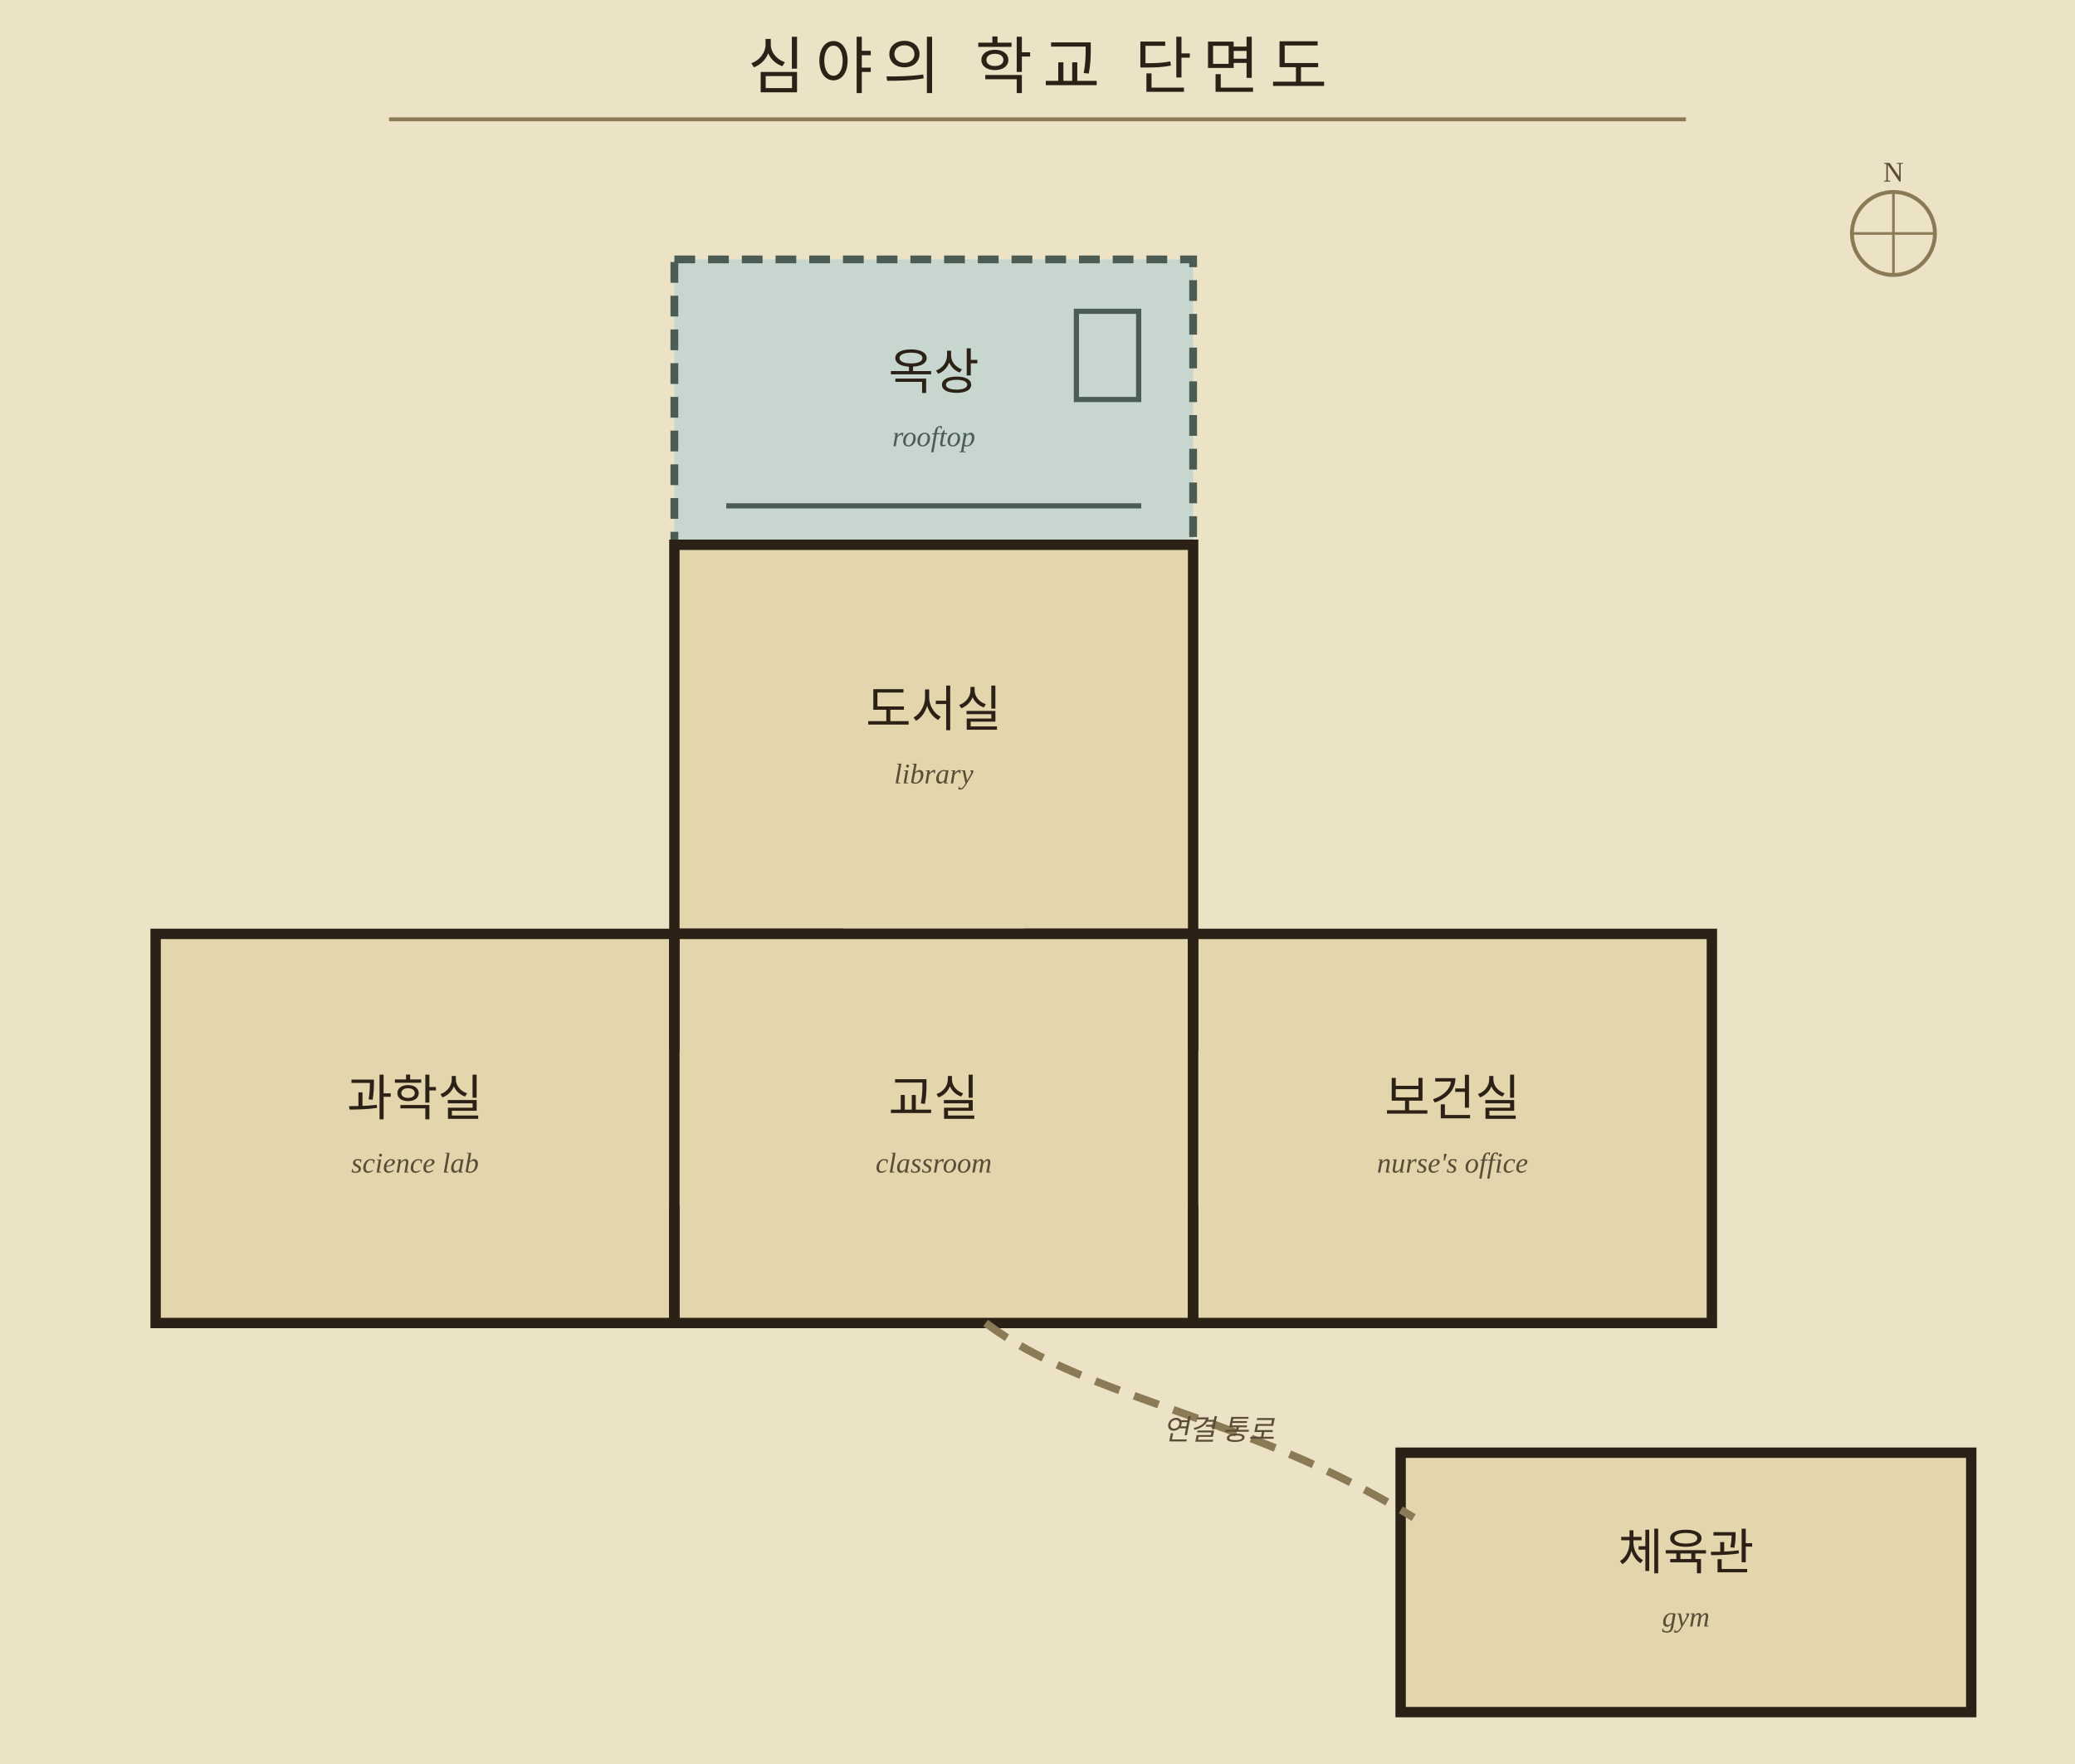
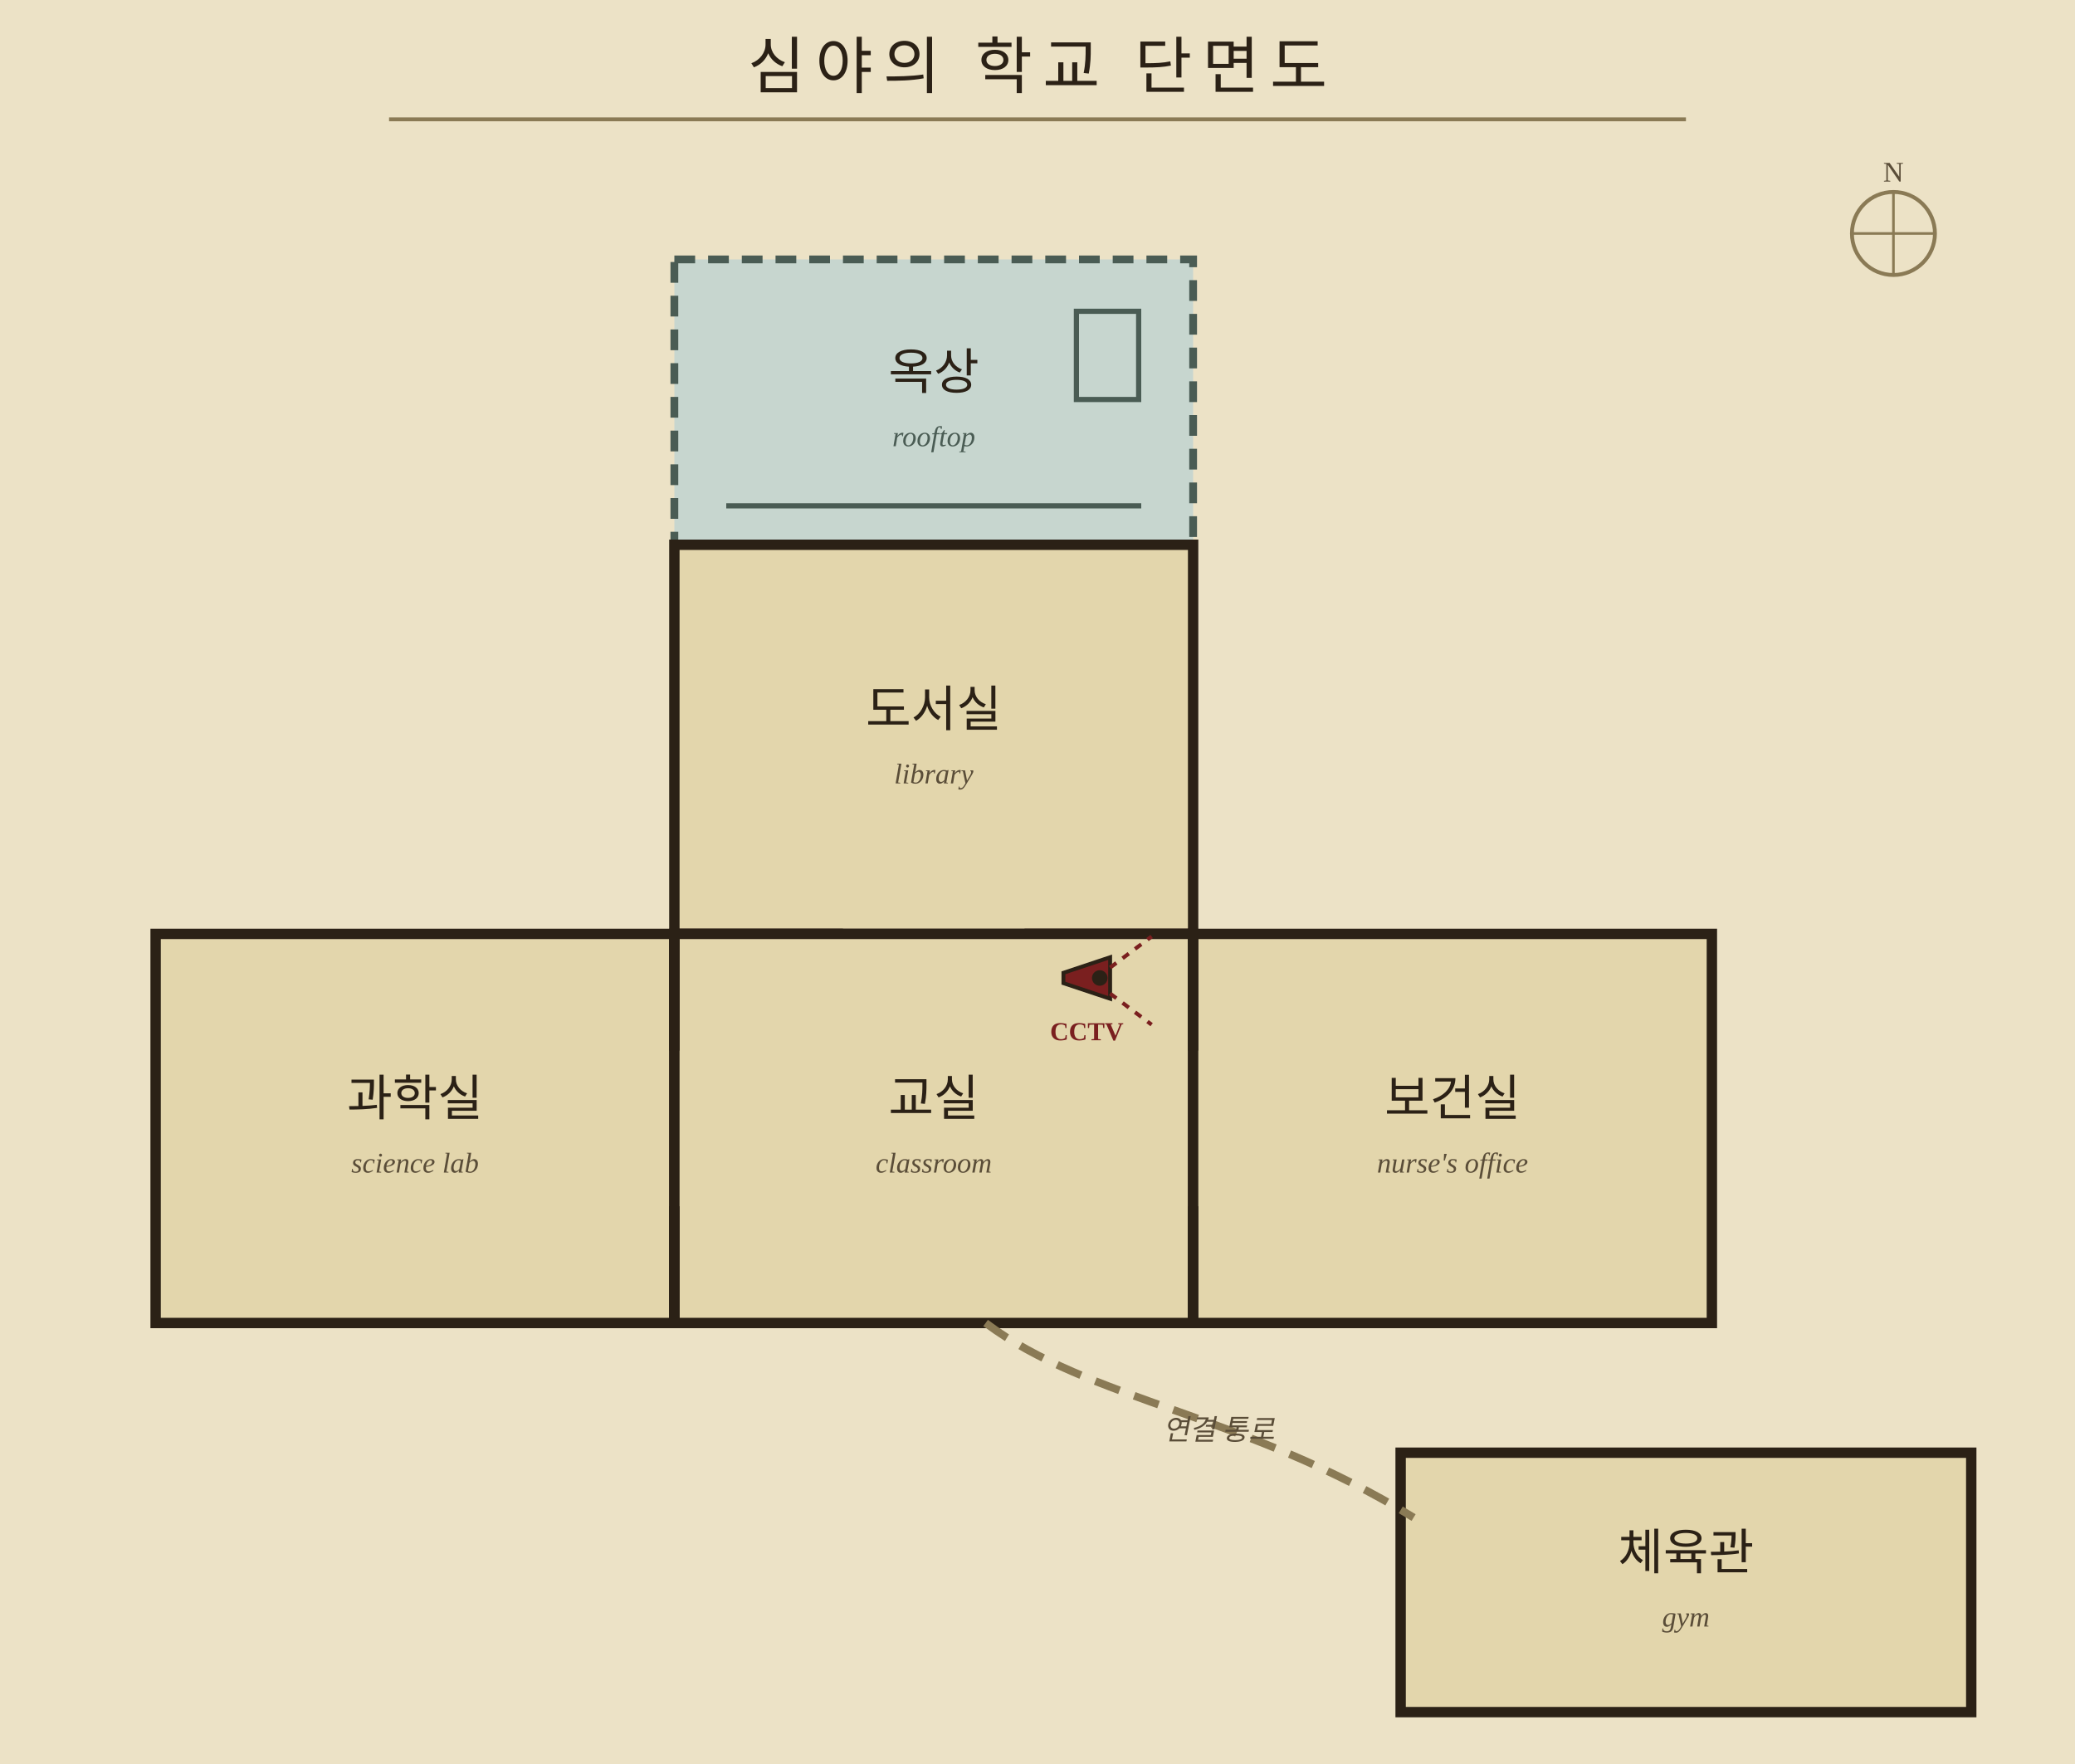
<svg xmlns="http://www.w3.org/2000/svg" viewBox="0 0 800 680" font-family="Georgia, 'Times New Roman', serif">
  <rect x="0" y="0" width="800" height="680" fill="#ece2c6" />
  <text x="400" y="34" text-anchor="middle" font-size="24" fill="#2b2116" letter-spacing="4">심야의 학교 단면도</text>
  <line x1="150" y1="46" x2="650" y2="46" stroke="#8a7a55" stroke-width="1.5" />
  <rect x="260" y="100" width="200" height="110" fill="#c7d6cf" stroke="#4a5c54" stroke-width="3" stroke-dasharray="8 5" />
  <text x="360" y="150" text-anchor="middle" font-size="19" fill="#2b2116">옥상</text>
  <text x="360" y="172" text-anchor="middle" font-size="11" fill="#4a5c54" font-style="italic">rooftop</text>
  <rect x="415" y="120" width="24" height="34" fill="none" stroke="#4a5c54" stroke-width="2" />
  <line x1="280" y1="195" x2="440" y2="195" stroke="#4a5c54" stroke-width="2" />
  <line x1="260" y1="210" x2="325" y2="210" stroke="#2b2116" stroke-width="4" />
  <line x1="395" y1="210" x2="460" y2="210" stroke="#2b2116" stroke-width="4" />
  <g stroke="#8a7a55" stroke-width="2">
    <line x1="332" y1="210" x2="340" y2="217" />
    <line x1="342" y1="210" x2="350" y2="217" />
    <line x1="352" y1="210" x2="360" y2="217" />
    <line x1="362" y1="210" x2="370" y2="217" />
    <line x1="372" y1="210" x2="380" y2="217" />
    <line x1="382" y1="210" x2="388" y2="217" />
  </g>
  <rect x="260" y="210" width="200" height="150" fill="#e3d6ac" stroke="#2b2116" stroke-width="4" />
  <text x="360" y="280" text-anchor="middle" font-size="19" fill="#2b2116">도서실</text>
  <text x="360" y="302" text-anchor="middle" font-size="11" fill="#5a4d38" font-style="italic">library</text>
  <line x1="260" y1="360" x2="325" y2="360" stroke="#2b2116" stroke-width="4" />
  <line x1="395" y1="360" x2="460" y2="360" stroke="#2b2116" stroke-width="4" />
  <g stroke="#8a7a55" stroke-width="2">
    <line x1="332" y1="360" x2="340" y2="367" />
    <line x1="342" y1="360" x2="350" y2="367" />
    <line x1="352" y1="360" x2="360" y2="367" />
    <line x1="362" y1="360" x2="370" y2="367" />
    <line x1="372" y1="360" x2="380" y2="367" />
    <line x1="382" y1="360" x2="388" y2="367" />
  </g>
  <rect x="60" y="360" width="200" height="150" fill="#e3d6ac" stroke="#2b2116" stroke-width="4" />
  <text x="160" y="430" text-anchor="middle" font-size="19" fill="#2b2116">과학실</text>
  <text x="160" y="452" text-anchor="middle" font-size="11" fill="#5a4d38" font-style="italic">science lab</text>
  <rect x="260" y="360" width="200" height="150" fill="#e3d6ac" stroke="#2b2116" stroke-width="4" />
  <text x="360" y="430" text-anchor="middle" font-size="19" fill="#2b2116">교실</text>
  <text x="360" y="452" text-anchor="middle" font-size="11" fill="#5a4d38" font-style="italic">classroom</text>
+   <g transform="translate(410,375)">
+     <polygon points="0,0 18,-6 18,10 0,4" fill="#7a1f1f" stroke="#2b2116" stroke-width="1.5" />
+     <circle cx="14" cy="2" r="3" fill="#2b2116" />
+     <line x1="18" y1="-2" x2="34" y2="-14" stroke="#7a1f1f" stroke-width="1.5" stroke-dasharray="3 3" />
+     <line x1="18" y1="8" x2="34" y2="20" stroke="#7a1f1f" stroke-width="1.5" stroke-dasharray="3 3" />
+     <text x="9" y="26" text-anchor="middle" font-size="10" fill="#7a1f1f" font-weight="bold">CCTV</text>
+   </g>
  <rect x="460" y="360" width="200" height="150" fill="#e3d6ac" stroke="#2b2116" stroke-width="4" />
  <text x="560" y="430" text-anchor="middle" font-size="19" fill="#2b2116">보건실</text>
  <text x="560" y="452" text-anchor="middle" font-size="11" fill="#5a4d38" font-style="italic">nurse's office</text>
  <line x1="260" y1="360" x2="260" y2="405" stroke="#2b2116" stroke-width="4" />
  <line x1="260" y1="465" x2="260" y2="510" stroke="#2b2116" stroke-width="4" />
  <line x1="460" y1="360" x2="460" y2="405" stroke="#2b2116" stroke-width="4" />
  <line x1="460" y1="465" x2="460" y2="510" stroke="#2b2116" stroke-width="4" />
  <rect x="540" y="560" width="220" height="100" fill="#e3d6ac" stroke="#2b2116" stroke-width="4" />
  <text x="650" y="605" text-anchor="middle" font-size="19" fill="#2b2116">체육관</text>
  <text x="650" y="627" text-anchor="middle" font-size="11" fill="#5a4d38" font-style="italic">gym</text>
  <path d="M 380 510 C 420 540, 480 545, 545 585" fill="none" stroke="#8a7a55" stroke-width="3" stroke-dasharray="10 6" />
  <text x="470" y="555" text-anchor="middle" font-size="11" fill="#5a4d38" font-style="italic">연결 통로</text>
  <g transform="translate(730,90)">
    <circle r="16" fill="none" stroke="#8a7a55" stroke-width="1.5" />
    <line x1="0" y1="-16" x2="0" y2="16" stroke="#8a7a55" stroke-width="1" />
    <line x1="-16" y1="0" x2="16" y2="0" stroke="#8a7a55" stroke-width="1" />
    <text x="0" y="-20" text-anchor="middle" font-size="11" fill="#5a4d38">N</text>
  </g>
</svg>
